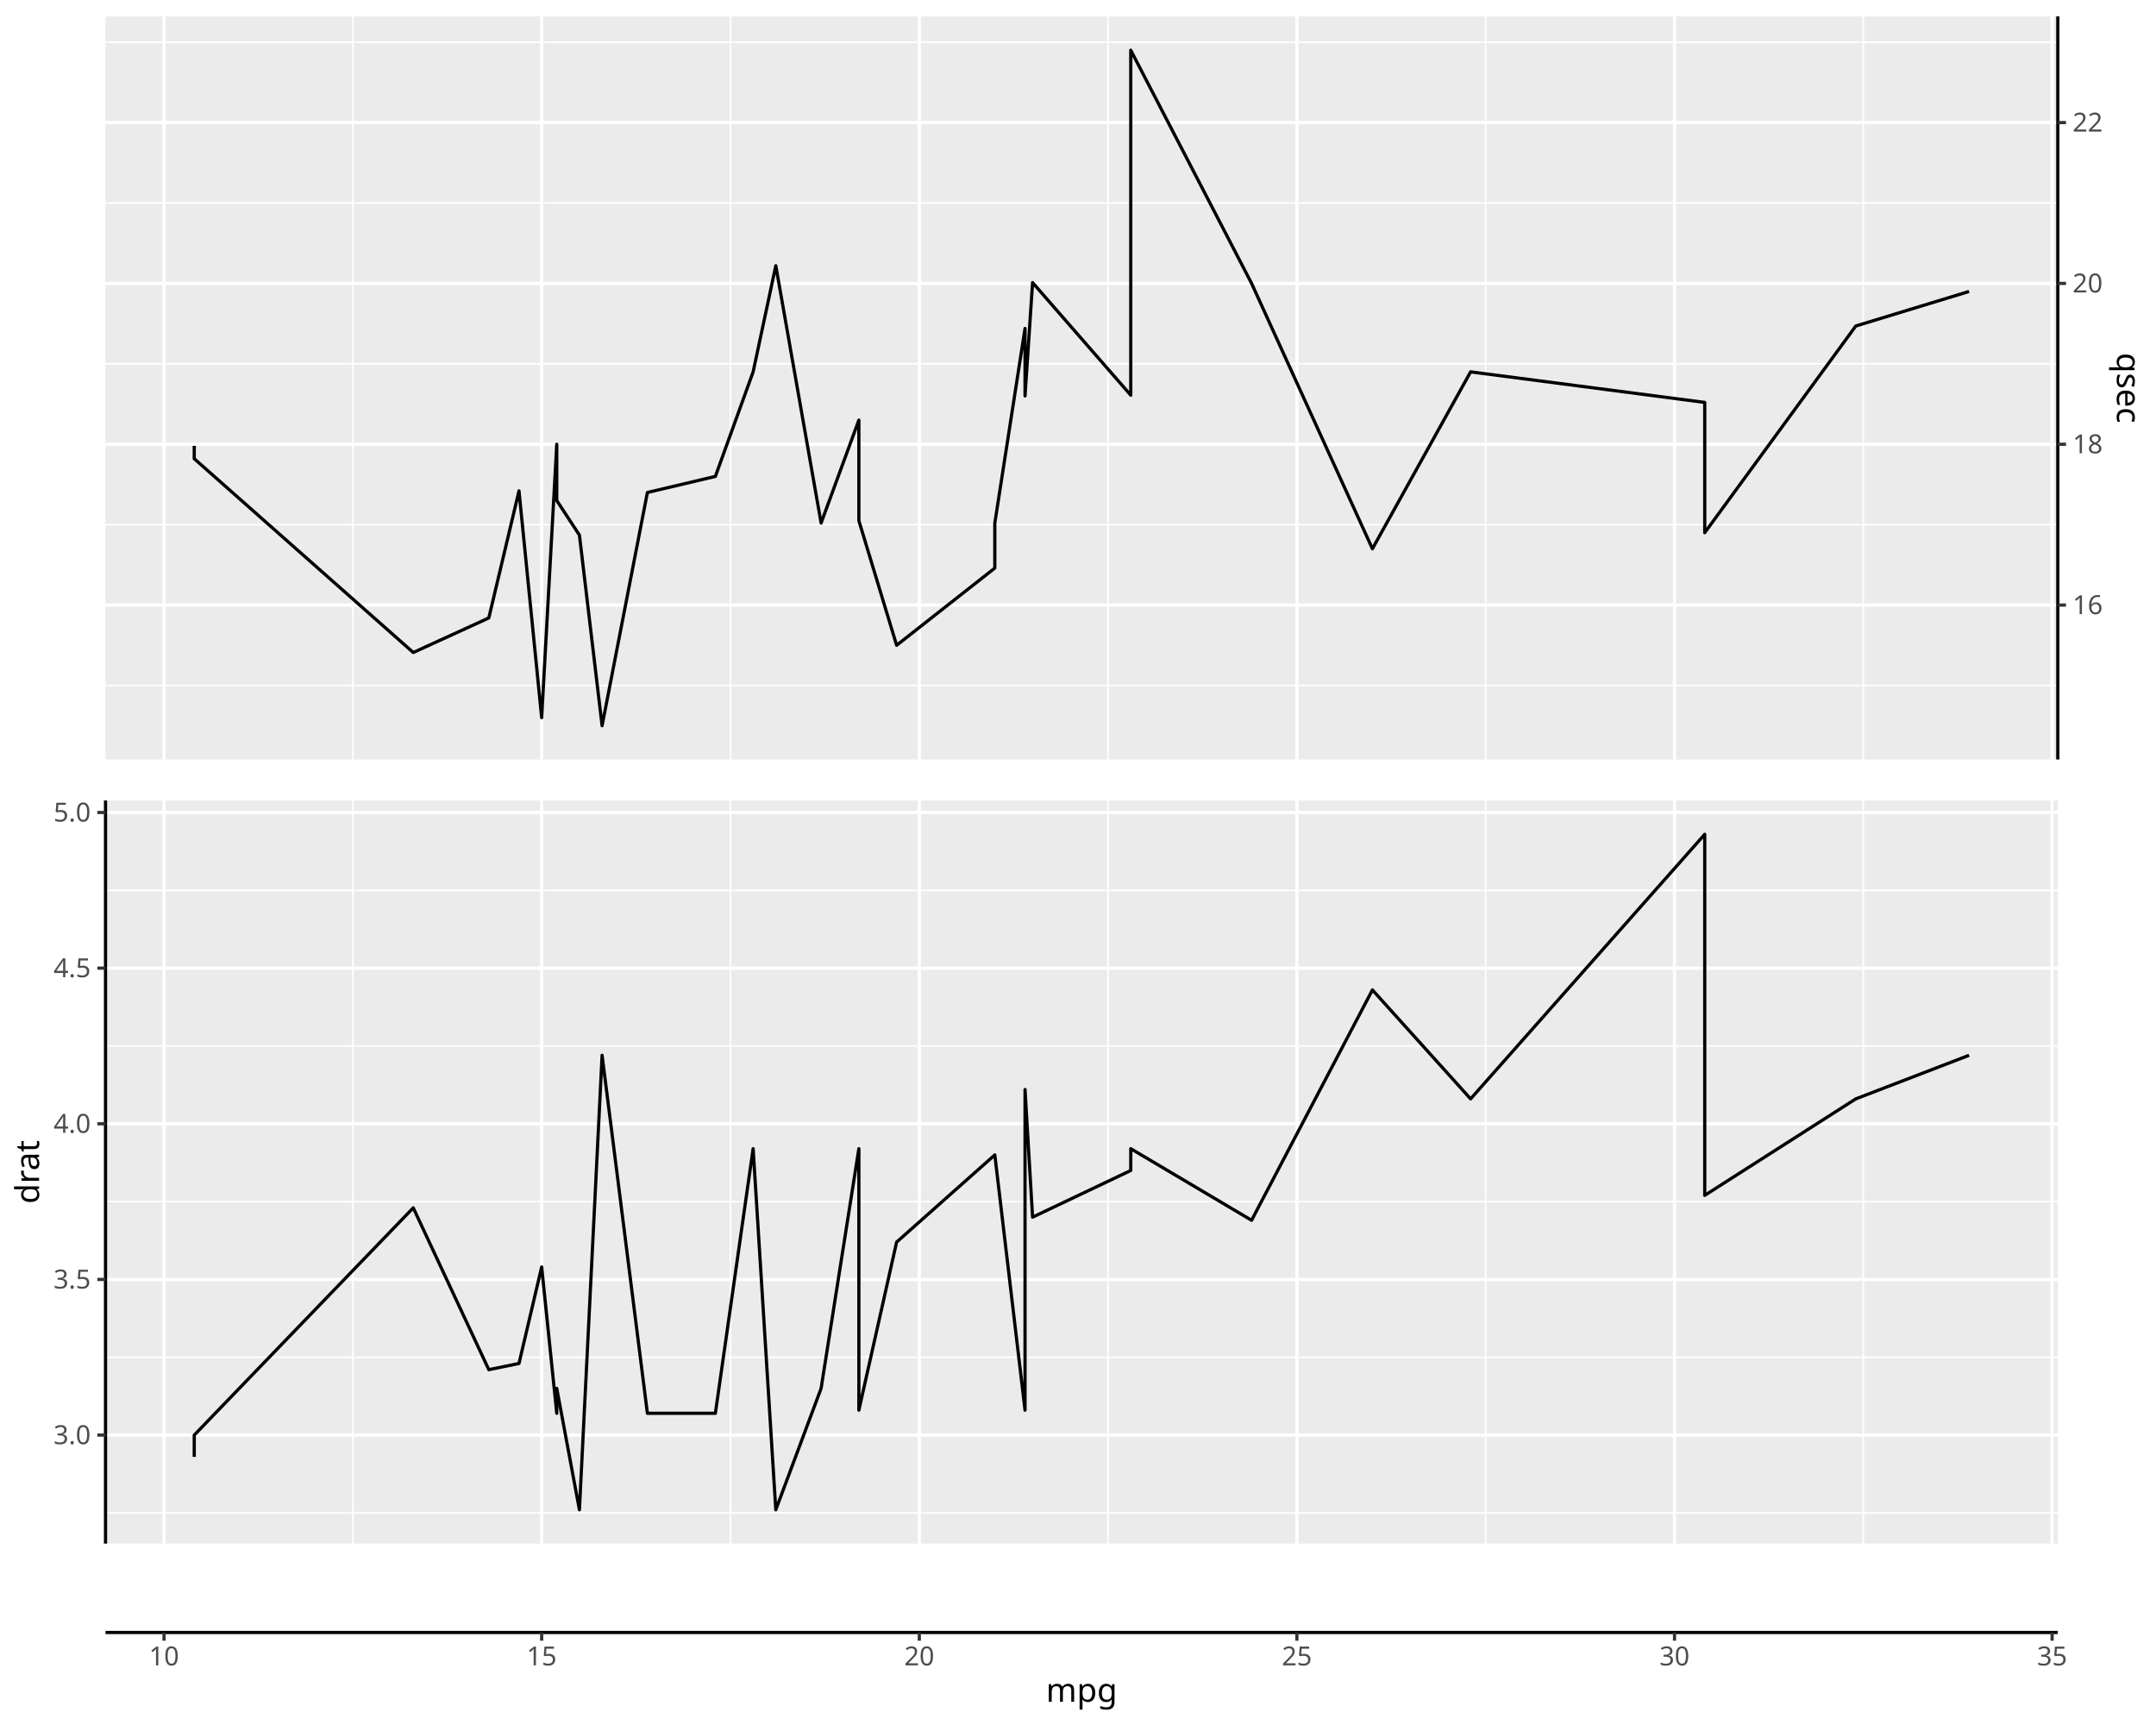
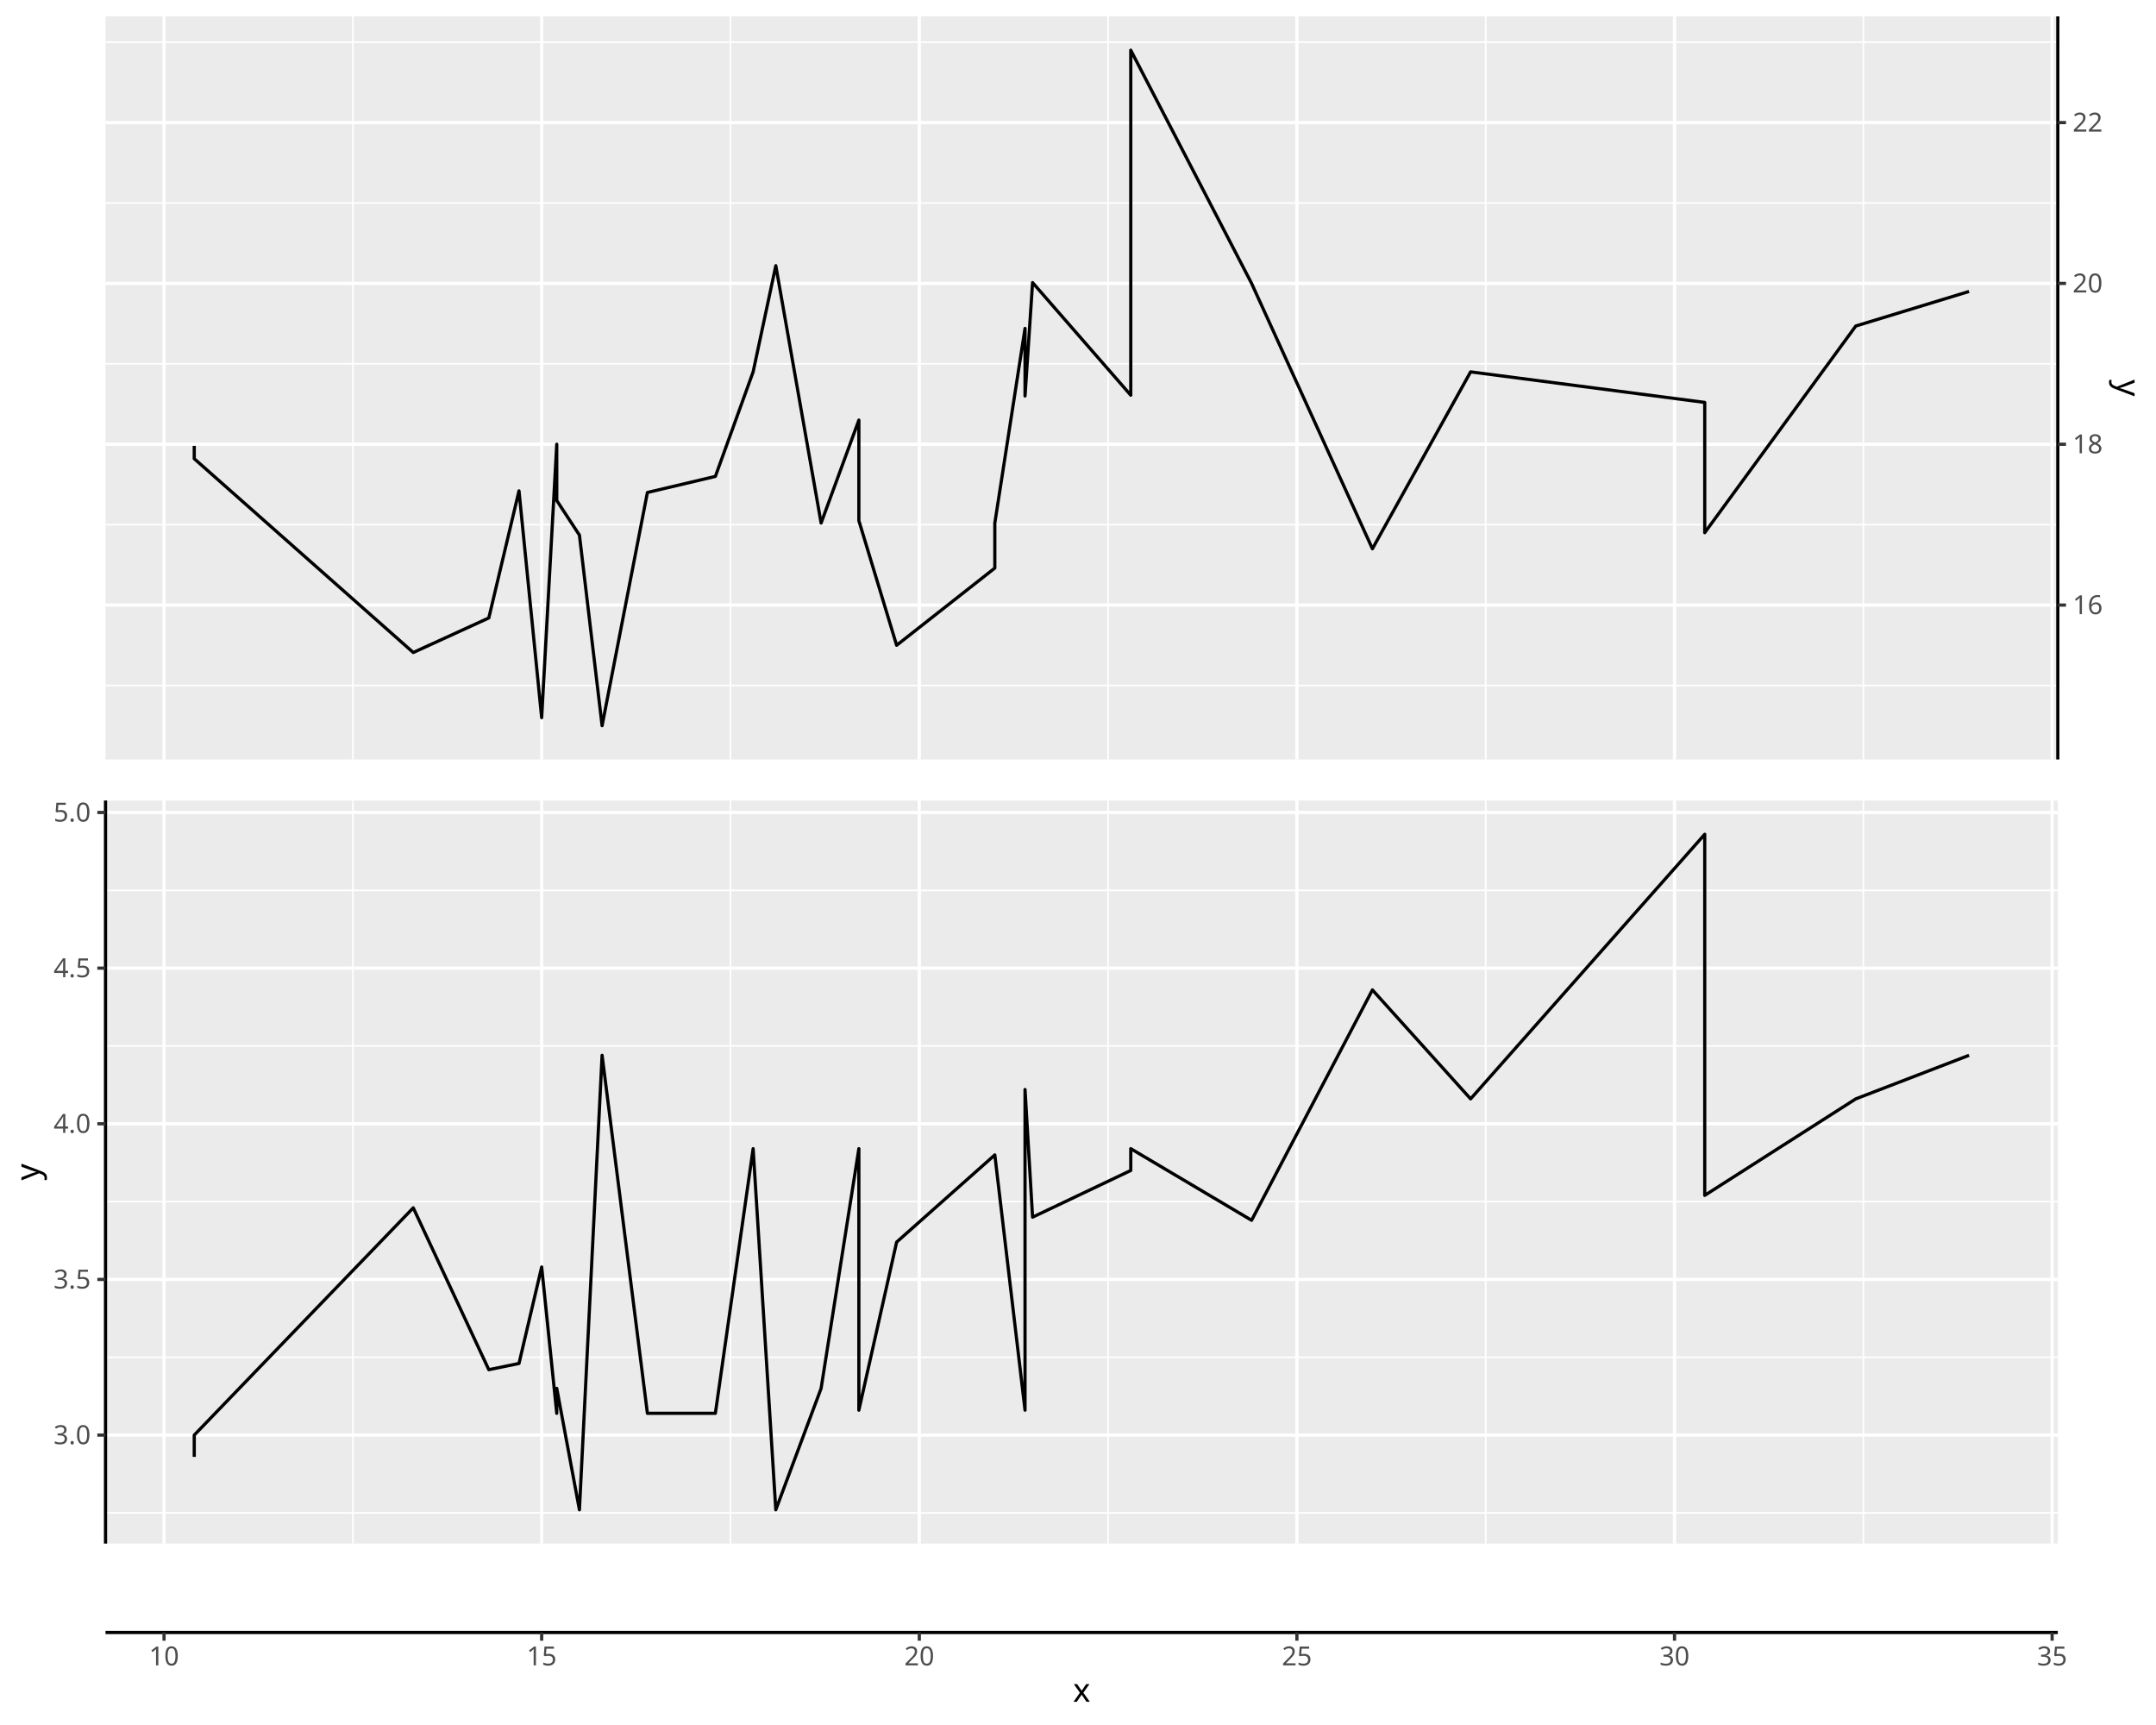
<svg xmlns="http://www.w3.org/2000/svg" class="svglite" data-engine-version="2.0" width="720.00pt" height="576.00pt" viewBox="0 0 720.00 576.00">
  <defs>
    <style type="text/css">
    .svglite line, .svglite polyline, .svglite polygon, .svglite path, .svglite rect, .svglite circle {
      fill: none;
      stroke: #000000;
      stroke-linecap: round;
      stroke-linejoin: round;
      stroke-miterlimit: 10.00;
    }
  </style>
  </defs>
  <rect width="100%" height="100%" style="stroke: none; fill: #FFFFFF;" />
  <defs>
    <clipPath id="cpMC4wMHw3MjAuMDB8MC4wMHw1NzYuMDA=">
      <rect x="0.00" y="0.00" width="720.00" height="576.00" />
    </clipPath>
  </defs>
  <g clip-path="url(#cpMC4wMHw3MjAuMDB8MC4wMHw1NzYuMDA=)">
</g>
  <defs>
    <clipPath id="cpMC4wMHw3MjAuMDB8MC4wMHwyNjEuODI=">
      <rect x="0.00" y="0.00" width="720.00" height="261.82" />
    </clipPath>
  </defs>
  <g clip-path="url(#cpMC4wMHw3MjAuMDB8MC4wMHwyNjEuODI=)">
    <rect x="0.00" y="0.00" width="720.00" height="261.82" style="stroke-width: 1.07; stroke: #FFFFFF; fill: #FFFFFF;" />
  </g>
  <g clip-path="url(#cpMC4wMHw3MjAuMDB8MC4wMHw1NzYuMDA=)">
</g>
  <defs>
    <clipPath id="cpMzUuMjR8Njg3LjIxfDUuNDh8MjUzLjYw">
      <rect x="35.24" y="5.48" width="651.97" height="248.12" />
    </clipPath>
  </defs>
  <g clip-path="url(#cpMzUuMjR8Njg3LjIxfDUuNDh8MjUzLjYw)">
    <rect x="35.24" y="5.48" width="651.97" height="248.12" style="stroke-width: 1.07; stroke: none; fill: #EBEBEB;" />
    <polyline points="35.24,228.89 687.21,228.89 " style="stroke-width: 0.53; stroke: #FFFFFF; stroke-linecap: butt;" />
    <polyline points="35.24,175.19 687.21,175.19 " style="stroke-width: 0.53; stroke: #FFFFFF; stroke-linecap: butt;" />
    <polyline points="35.24,121.48 687.21,121.48 " style="stroke-width: 0.53; stroke: #FFFFFF; stroke-linecap: butt;" />
    <polyline points="35.24,67.78 687.21,67.78 " style="stroke-width: 0.53; stroke: #FFFFFF; stroke-linecap: butt;" />
    <polyline points="35.24,14.07 687.21,14.07 " style="stroke-width: 0.53; stroke: #FFFFFF; stroke-linecap: butt;" />
    <polyline points="117.84,253.60 117.84,5.48 " style="stroke-width: 0.53; stroke: #FFFFFF; stroke-linecap: butt;" />
    <polyline points="243.94,253.60 243.94,5.48 " style="stroke-width: 0.53; stroke: #FFFFFF; stroke-linecap: butt;" />
    <polyline points="370.05,253.60 370.05,5.48 " style="stroke-width: 0.53; stroke: #FFFFFF; stroke-linecap: butt;" />
    <polyline points="496.16,253.60 496.16,5.48 " style="stroke-width: 0.53; stroke: #FFFFFF; stroke-linecap: butt;" />
    <polyline points="622.26,253.60 622.26,5.48 " style="stroke-width: 0.53; stroke: #FFFFFF; stroke-linecap: butt;" />
    <polyline points="35.24,202.04 687.21,202.04 " style="stroke-width: 1.07; stroke: #FFFFFF; stroke-linecap: butt;" />
    <polyline points="35.24,148.34 687.21,148.34 " style="stroke-width: 1.07; stroke: #FFFFFF; stroke-linecap: butt;" />
    <polyline points="35.24,94.63 687.21,94.63 " style="stroke-width: 1.07; stroke: #FFFFFF; stroke-linecap: butt;" />
    <polyline points="35.24,40.93 687.21,40.93 " style="stroke-width: 1.07; stroke: #FFFFFF; stroke-linecap: butt;" />
    <polyline points="54.78,253.60 54.78,5.48 " style="stroke-width: 1.07; stroke: #FFFFFF; stroke-linecap: butt;" />
    <polyline points="180.89,253.60 180.89,5.48 " style="stroke-width: 1.07; stroke: #FFFFFF; stroke-linecap: butt;" />
    <polyline points="307.00,253.60 307.00,5.48 " style="stroke-width: 1.07; stroke: #FFFFFF; stroke-linecap: butt;" />
    <polyline points="433.10,253.60 433.10,5.48 " style="stroke-width: 1.07; stroke: #FFFFFF; stroke-linecap: butt;" />
    <polyline points="559.21,253.60 559.21,5.48 " style="stroke-width: 1.07; stroke: #FFFFFF; stroke-linecap: butt;" />
    <polyline points="685.31,253.60 685.31,5.48 " style="stroke-width: 1.07; stroke: #FFFFFF; stroke-linecap: butt;" />
    <polyline points="64.87,148.87 64.87,153.17 138.01,217.88 163.24,206.34 173.32,163.91 180.89,239.64 185.93,148.34 185.93,167.13 193.50,178.68 201.07,242.32 216.20,164.45 238.90,159.08 251.51,124.17 259.08,88.72 274.21,174.65 286.82,140.28 286.82,173.85 299.43,215.47 332.22,189.69 332.22,174.65 342.31,109.67 342.31,132.22 344.83,94.36 377.62,131.96 377.62,16.76 417.97,94.63 458.32,183.24 491.11,124.17 569.30,134.37 569.30,177.87 619.74,108.86 657.57,97.32 " style="stroke-width: 1.07; stroke-linecap: butt;" />
  </g>
  <g clip-path="url(#cpMC4wMHw3MjAuMDB8MC4wMHw1NzYuMDA=)">
    <polyline points="687.21,253.60 687.21,5.48 " style="stroke-width: 1.07; stroke-linecap: butt;" />
    <polyline points="689.95,202.04 687.21,202.04 " style="stroke-width: 1.07; stroke: #333333; stroke-linecap: butt;" />
    <polyline points="689.95,148.34 687.21,148.34 " style="stroke-width: 1.07; stroke: #333333; stroke-linecap: butt;" />
    <polyline points="689.95,94.63 687.21,94.63 " style="stroke-width: 1.07; stroke: #333333; stroke-linecap: butt;" />
    <polyline points="689.95,40.93 687.21,40.93 " style="stroke-width: 1.07; stroke: #333333; stroke-linecap: butt;" />
    <text x="692.14" y="205.07" style="font-size: 8.80px; fill: #4D4D4D; font-family: sans;" textLength="9.79px" lengthAdjust="spacingAndGlyphs">16</text>
    <text x="692.14" y="151.36" style="font-size: 8.80px; fill: #4D4D4D; font-family: sans;" textLength="9.79px" lengthAdjust="spacingAndGlyphs">18</text>
    <text x="692.14" y="97.66" style="font-size: 8.80px; fill: #4D4D4D; font-family: sans;" textLength="9.79px" lengthAdjust="spacingAndGlyphs">20</text>
    <text x="692.14" y="43.95" style="font-size: 8.80px; fill: #4D4D4D; font-family: sans;" textLength="9.79px" lengthAdjust="spacingAndGlyphs">22</text>
-     <text transform="translate(706.95,129.54) rotate(90)" text-anchor="middle" style="font-size: 11.00px; font-family: sans;" textLength="23.25px" lengthAdjust="spacingAndGlyphs">qsec</text>
+     <text transform="translate(706.95,129.54) rotate(90)" text-anchor="middle" style="font-size: 11.00px; font-family: sans;" textLength="5.50px" lengthAdjust="spacingAndGlyphs">y</text>
  </g>
  <defs>
    <clipPath id="cpMC4wMHw3MjAuMDB8MjYxLjgyfDUyMy42NA==">
      <rect x="0.00" y="261.82" width="720.00" height="261.82" />
    </clipPath>
  </defs>
  <g clip-path="url(#cpMC4wMHw3MjAuMDB8MjYxLjgyfDUyMy42NA==)">
    <rect x="0.00" y="261.82" width="720.00" height="261.82" style="stroke-width: 1.07; stroke: #FFFFFF; fill: #FFFFFF;" />
  </g>
  <g clip-path="url(#cpMC4wMHw3MjAuMDB8MC4wMHw1NzYuMDA=)">
</g>
  <defs>
    <clipPath id="cpMzUuMjR8Njg3LjIxfDI2Ny4zMHw1MTUuNDI=">
      <rect x="35.24" y="267.30" width="651.97" height="248.12" />
    </clipPath>
  </defs>
  <g clip-path="url(#cpMzUuMjR8Njg3LjIxfDI2Ny4zMHw1MTUuNDI=)">
    <rect x="35.24" y="267.30" width="651.97" height="248.12" style="stroke-width: 1.07; stroke: none; fill: #EBEBEB;" />
    <polyline points="35.24,505.18 687.21,505.18 " style="stroke-width: 0.53; stroke: #FFFFFF; stroke-linecap: butt;" />
    <polyline points="35.24,453.21 687.21,453.21 " style="stroke-width: 0.53; stroke: #FFFFFF; stroke-linecap: butt;" />
    <polyline points="35.24,401.23 687.21,401.23 " style="stroke-width: 0.53; stroke: #FFFFFF; stroke-linecap: butt;" />
    <polyline points="35.24,349.26 687.21,349.26 " style="stroke-width: 0.53; stroke: #FFFFFF; stroke-linecap: butt;" />
    <polyline points="35.24,297.29 687.21,297.29 " style="stroke-width: 0.53; stroke: #FFFFFF; stroke-linecap: butt;" />
    <polyline points="117.84,515.42 117.84,267.30 " style="stroke-width: 0.53; stroke: #FFFFFF; stroke-linecap: butt;" />
    <polyline points="243.94,515.42 243.94,267.30 " style="stroke-width: 0.53; stroke: #FFFFFF; stroke-linecap: butt;" />
    <polyline points="370.05,515.42 370.05,267.30 " style="stroke-width: 0.53; stroke: #FFFFFF; stroke-linecap: butt;" />
    <polyline points="496.16,515.42 496.16,267.30 " style="stroke-width: 0.53; stroke: #FFFFFF; stroke-linecap: butt;" />
    <polyline points="622.26,515.42 622.26,267.30 " style="stroke-width: 0.53; stroke: #FFFFFF; stroke-linecap: butt;" />
    <polyline points="35.24,479.19 687.21,479.19 " style="stroke-width: 1.07; stroke: #FFFFFF; stroke-linecap: butt;" />
    <polyline points="35.24,427.22 687.21,427.22 " style="stroke-width: 1.07; stroke: #FFFFFF; stroke-linecap: butt;" />
    <polyline points="35.24,375.25 687.21,375.25 " style="stroke-width: 1.07; stroke: #FFFFFF; stroke-linecap: butt;" />
    <polyline points="35.24,323.27 687.21,323.27 " style="stroke-width: 1.07; stroke: #FFFFFF; stroke-linecap: butt;" />
    <polyline points="35.24,271.30 687.21,271.30 " style="stroke-width: 1.07; stroke: #FFFFFF; stroke-linecap: butt;" />
    <polyline points="54.78,515.42 54.78,267.30 " style="stroke-width: 1.07; stroke: #FFFFFF; stroke-linecap: butt;" />
    <polyline points="180.89,515.42 180.89,267.30 " style="stroke-width: 1.07; stroke: #FFFFFF; stroke-linecap: butt;" />
    <polyline points="307.00,515.42 307.00,267.30 " style="stroke-width: 1.07; stroke: #FFFFFF; stroke-linecap: butt;" />
    <polyline points="433.10,515.42 433.10,267.30 " style="stroke-width: 1.07; stroke: #FFFFFF; stroke-linecap: butt;" />
    <polyline points="559.21,515.42 559.21,267.30 " style="stroke-width: 1.07; stroke: #FFFFFF; stroke-linecap: butt;" />
    <polyline points="685.31,515.42 685.31,267.30 " style="stroke-width: 1.07; stroke: #FFFFFF; stroke-linecap: butt;" />
    <polyline points="64.87,486.47 64.87,479.19 138.01,403.31 163.24,457.36 173.32,455.28 180.89,423.06 185.93,471.92 185.93,463.60 193.50,504.14 201.07,352.38 216.20,471.92 238.90,471.92 251.51,383.56 259.08,504.14 274.21,463.60 286.82,383.56 286.82,470.88 299.43,414.75 332.22,385.64 332.22,385.64 342.31,470.88 342.31,363.81 344.83,406.43 377.62,390.84 377.62,383.56 417.97,407.47 458.32,330.55 491.11,366.93 569.30,278.58 569.30,399.15 619.74,366.93 657.57,352.38 " style="stroke-width: 1.07; stroke-linecap: butt;" />
  </g>
  <g clip-path="url(#cpMC4wMHw3MjAuMDB8MC4wMHw1NzYuMDA=)">
    <polyline points="35.24,515.42 35.24,267.30 " style="stroke-width: 1.07; stroke-linecap: butt;" />
    <text x="30.31" y="482.22" text-anchor="end" style="font-size: 8.80px; fill: #4D4D4D; font-family: sans;" textLength="12.23px" lengthAdjust="spacingAndGlyphs">3.0</text>
    <text x="30.31" y="430.25" text-anchor="end" style="font-size: 8.80px; fill: #4D4D4D; font-family: sans;" textLength="12.23px" lengthAdjust="spacingAndGlyphs">3.5</text>
    <text x="30.31" y="378.27" text-anchor="end" style="font-size: 8.80px; fill: #4D4D4D; font-family: sans;" textLength="12.23px" lengthAdjust="spacingAndGlyphs">4.0</text>
    <text x="30.31" y="326.30" text-anchor="end" style="font-size: 8.80px; fill: #4D4D4D; font-family: sans;" textLength="12.23px" lengthAdjust="spacingAndGlyphs">4.5</text>
    <text x="30.31" y="274.33" text-anchor="end" style="font-size: 8.80px; fill: #4D4D4D; font-family: sans;" textLength="12.23px" lengthAdjust="spacingAndGlyphs">5.0</text>
    <polyline points="32.50,479.19 35.24,479.19 " style="stroke-width: 1.07; stroke: #333333; stroke-linecap: butt;" />
    <polyline points="32.50,427.22 35.24,427.22 " style="stroke-width: 1.07; stroke: #333333; stroke-linecap: butt;" />
    <polyline points="32.50,375.25 35.24,375.25 " style="stroke-width: 1.07; stroke: #333333; stroke-linecap: butt;" />
    <polyline points="32.50,323.27 35.24,323.27 " style="stroke-width: 1.07; stroke: #333333; stroke-linecap: butt;" />
    <polyline points="32.50,271.30 35.24,271.30 " style="stroke-width: 1.07; stroke: #333333; stroke-linecap: butt;" />
-     <text transform="translate(13.05,391.36) rotate(-90)" text-anchor="middle" style="font-size: 11.00px; font-family: sans;" textLength="18.96px" lengthAdjust="spacingAndGlyphs">drat</text>
+     <text transform="translate(13.05,391.36) rotate(-90)" text-anchor="middle" style="font-size: 11.00px; font-family: sans;" textLength="5.50px" lengthAdjust="spacingAndGlyphs">y</text>
    <polyline points="35.24,545.11 687.21,545.11 " style="stroke-width: 1.07; stroke-linecap: butt;" />
    <polyline points="54.78,547.85 54.78,545.11 " style="stroke-width: 1.07; stroke: #333333; stroke-linecap: butt;" />
    <polyline points="180.89,547.85 180.89,545.11 " style="stroke-width: 1.07; stroke: #333333; stroke-linecap: butt;" />
    <polyline points="307.00,547.85 307.00,545.11 " style="stroke-width: 1.07; stroke: #333333; stroke-linecap: butt;" />
    <polyline points="433.10,547.85 433.10,545.11 " style="stroke-width: 1.07; stroke: #333333; stroke-linecap: butt;" />
    <polyline points="559.21,547.85 559.21,545.11 " style="stroke-width: 1.07; stroke: #333333; stroke-linecap: butt;" />
    <polyline points="685.31,547.85 685.31,545.11 " style="stroke-width: 1.07; stroke: #333333; stroke-linecap: butt;" />
    <text x="54.78" y="556.10" text-anchor="middle" style="font-size: 8.80px; fill: #4D4D4D; font-family: sans;" textLength="9.79px" lengthAdjust="spacingAndGlyphs">10</text>
    <text x="180.89" y="556.10" text-anchor="middle" style="font-size: 8.80px; fill: #4D4D4D; font-family: sans;" textLength="9.79px" lengthAdjust="spacingAndGlyphs">15</text>
    <text x="307.00" y="556.10" text-anchor="middle" style="font-size: 8.80px; fill: #4D4D4D; font-family: sans;" textLength="9.79px" lengthAdjust="spacingAndGlyphs">20</text>
    <text x="433.10" y="556.10" text-anchor="middle" style="font-size: 8.80px; fill: #4D4D4D; font-family: sans;" textLength="9.79px" lengthAdjust="spacingAndGlyphs">25</text>
    <text x="559.21" y="556.10" text-anchor="middle" style="font-size: 8.80px; fill: #4D4D4D; font-family: sans;" textLength="9.79px" lengthAdjust="spacingAndGlyphs">30</text>
    <text x="685.31" y="556.10" text-anchor="middle" style="font-size: 8.80px; fill: #4D4D4D; font-family: sans;" textLength="9.79px" lengthAdjust="spacingAndGlyphs">35</text>
-     <text x="361.22" y="568.24" text-anchor="middle" style="font-size: 11.00px; font-family: sans;" textLength="21.40px" lengthAdjust="spacingAndGlyphs">mpg</text>
+     <text x="361.22" y="568.24" text-anchor="middle" style="font-size: 11.00px; font-family: sans;" textLength="5.50px" lengthAdjust="spacingAndGlyphs">x</text>
  </g>
</svg>
